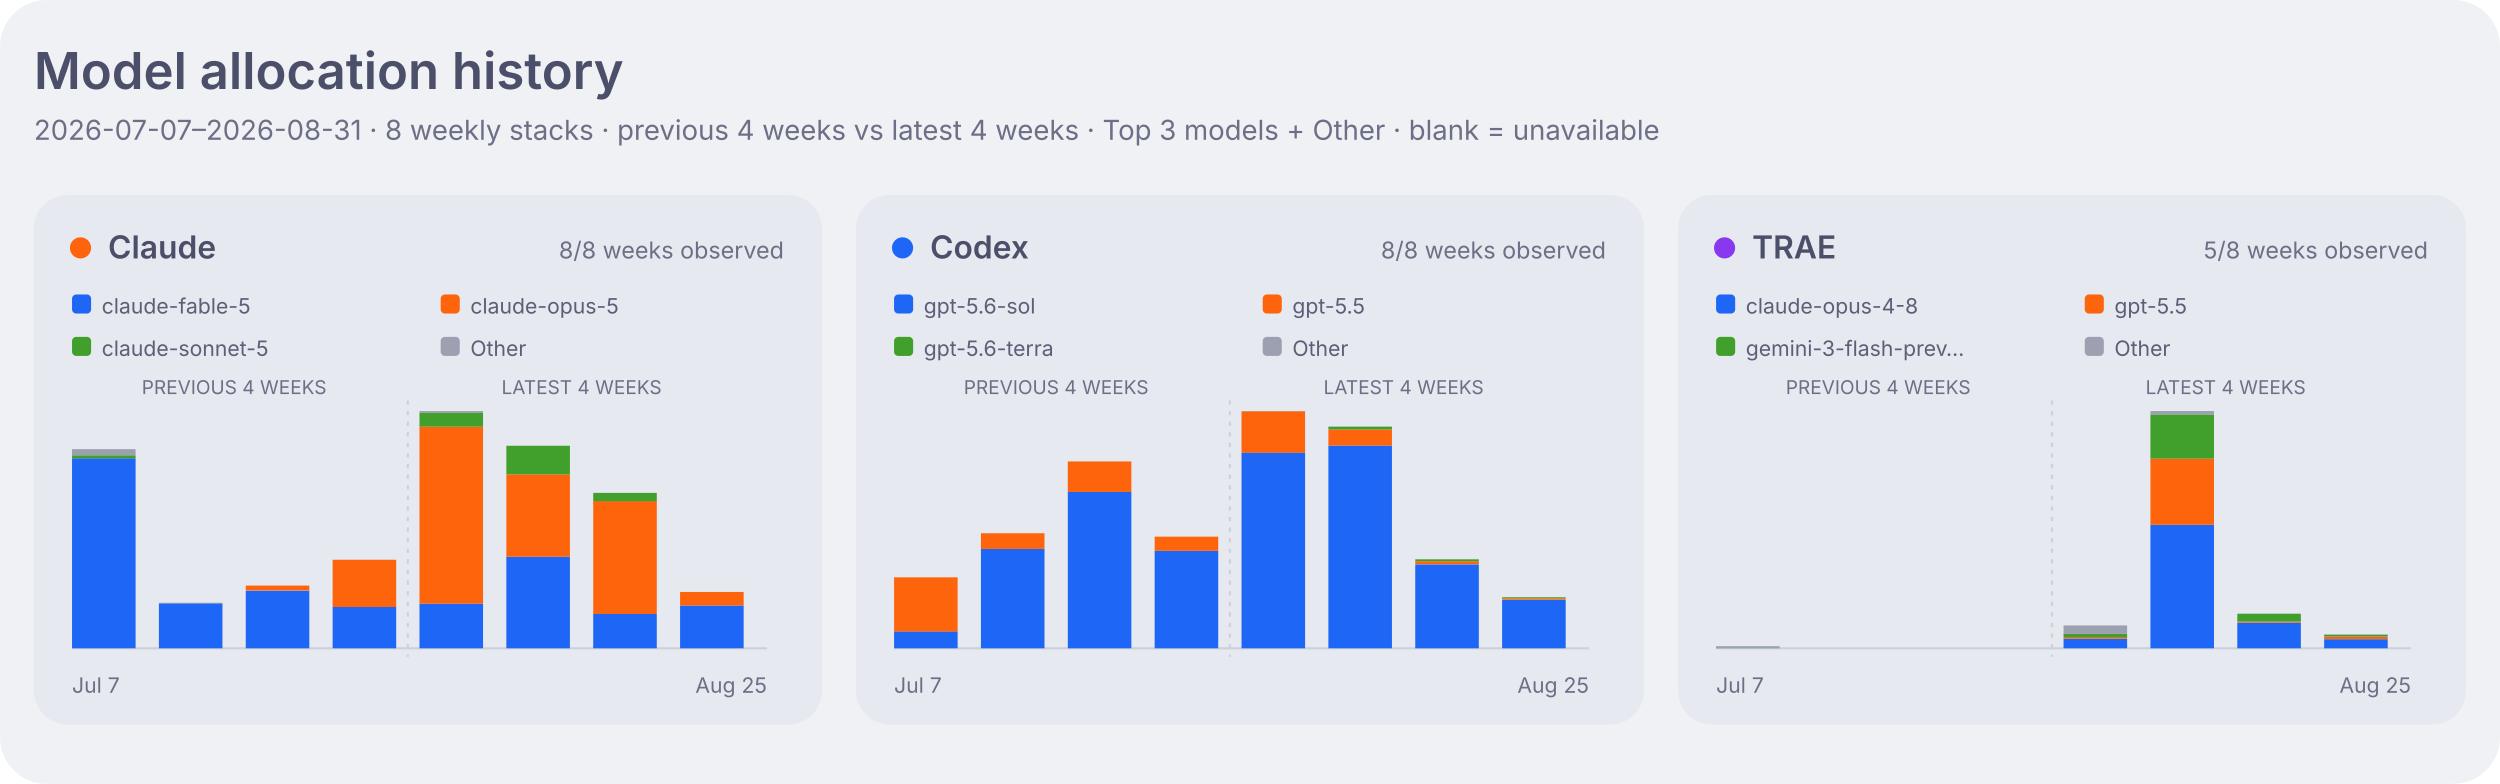
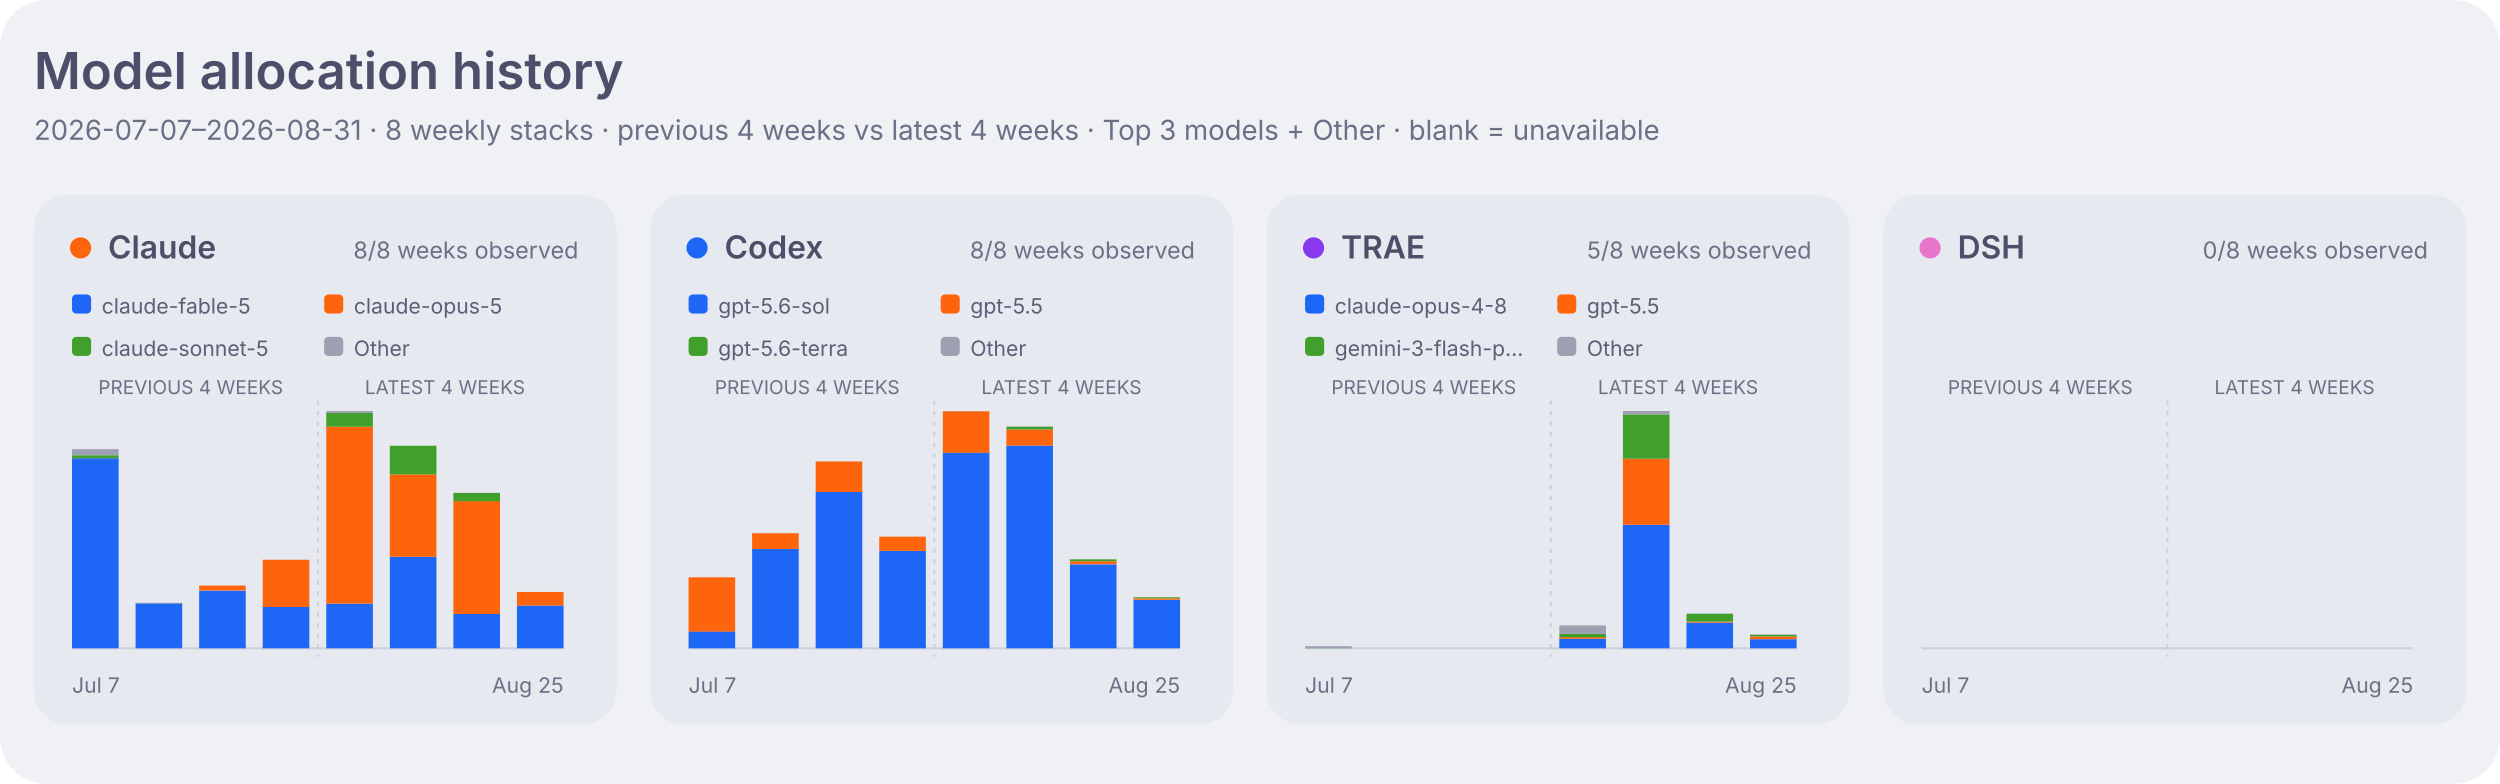
<svg xmlns="http://www.w3.org/2000/svg" width="1180" height="370" viewBox="0 0 1180 370" role="img" aria-labelledby="title desc">
  <style>
    .dashboard-background { fill: #eff1f5; }
    .dashboard-panel { fill: #e6e9ef; }
    .dashboard-primary { fill: #4c4f69; }
    .dashboard-secondary { fill: #5c5f77; }
    .dashboard-muted { fill: #6c6f85; }
    .dashboard-accent { fill: #179299; }
    .dashboard-border { stroke: #ccd0da; }
    .agent-claude { fill: #fe640b; }
    .agent-codex { fill: #1e66f5; }
    .agent-traex { fill: #8839ef; }
+     .agent-dsh { fill: #ea76cb; }
    .agent-legacy { fill: #6c6f85; }
    .series-0 { fill: #1e66f5; }
    .series-1 { fill: #fe640b; }
    .series-2 { fill: #40a02b; }
    .series-3 { fill: #8839ef; }
    .series-other { fill: #9ca0b0; }
    .signal-level-1 { fill: #179299; fill-opacity: 0.22; }
    .signal-level-2 { fill: #179299; fill-opacity: 0.45; }
    .signal-level-3 { fill: #179299; fill-opacity: 0.68; }
    .signal-level-4 { fill: #179299; }
    .component-input { fill: #40a02b; }
    .component-output { fill: #df8e1d; }
    .component-cache-write { fill: #179299; }
    .component-cache-read { fill: #7287fd; }
    .heatmap-level-0 { fill: #ccd0da; }
    .heatmap-level-1 { fill: #179299; fill-opacity: 0.25; }
    .heatmap-level-2 { fill: #179299; fill-opacity: 0.5; }
    .heatmap-level-3 { fill: #179299; fill-opacity: 0.75; }
    .heatmap-level-4 { fill: #179299; }
    @media (prefers-color-scheme: dark) {
      .dashboard-background { fill: #1e1e2e; }
      .dashboard-panel { fill: #181825; }
      .dashboard-primary { fill: #cdd6f4; }
      .dashboard-secondary { fill: #bac2de; }
      .dashboard-muted { fill: #a6adc8; }
      .dashboard-accent { fill: #94e2d5; }
      .dashboard-border { stroke: #313244; }
      .agent-claude { fill: #fab387; }
      .agent-codex { fill: #89b4fa; }
      .agent-traex { fill: #cba6f7; }
+       .agent-dsh { fill: #f5c2e7; }
      .agent-legacy { fill: #a6adc8; }
      .series-0 { fill: #89b4fa; }
      .series-1 { fill: #fab387; }
      .series-2 { fill: #a6e3a1; }
      .series-3 { fill: #cba6f7; }
      .series-other { fill: #7f849c; }
      .signal-level-1 { fill: #94e2d5; fill-opacity: 0.22; }
      .signal-level-2 { fill: #94e2d5; fill-opacity: 0.45; }
      .signal-level-3 { fill: #94e2d5; fill-opacity: 0.68; }
      .signal-level-4 { fill: #94e2d5; }
      .component-input { fill: #a6e3a1; }
      .component-output { fill: #f9e2af; }
      .component-cache-write { fill: #94e2d5; }
      .component-cache-read { fill: #b4befe; }
      .heatmap-level-0 { fill: #313244; }
      .heatmap-level-1 { fill: #94e2d5; fill-opacity: 0.25; }
      .heatmap-level-2 { fill: #94e2d5; fill-opacity: 0.5; }
      .heatmap-level-3 { fill: #94e2d5; fill-opacity: 0.75; }
      .heatmap-level-4 { fill: #94e2d5; }
    }
  </style>
  <rect class="dashboard-background" width="1180" height="370" rx="22" />
  <text class="dashboard-primary" x="16" y="42" font-family="-apple-system,BlinkMacSystemFont,Segoe UI,sans-serif" font-size="24" font-weight="600">Model allocation history</text>
  <text class="dashboard-muted" x="16" y="66" font-family="-apple-system,BlinkMacSystemFont,Segoe UI,sans-serif" font-size="13">2026-07-07–2026-08-31 · 8 weekly stacks · previous 4 weeks vs latest 4 weeks · Top 3 models + Other · blank = unavailable</text>
-   <rect class="dashboard-panel" x="16" y="92" width="372" height="250" rx="16" />
+   <rect class="dashboard-panel" x="16" y="92" width="275" height="250" rx="16" />
  <circle class="agent-claude" cx="38" cy="117" r="5" />
  <text class="dashboard-primary" x="51" y="122" font-family="-apple-system,BlinkMacSystemFont,Segoe UI,sans-serif" font-size="15" font-weight="600">Claude</text>
-   <text class="dashboard-muted" x="370" y="122" text-anchor="end" font-family="-apple-system,BlinkMacSystemFont,Segoe UI,sans-serif" font-size="11">8/8 weeks observed</text>
+   <text class="dashboard-muted" x="273" y="122" text-anchor="end" font-family="-apple-system,BlinkMacSystemFont,Segoe UI,sans-serif" font-size="11">8/8 weeks observed</text>
  <rect class="series-0" x="34" y="139" width="9" height="9" rx="2" />
  <text class="dashboard-secondary" x="48" y="148" font-family="-apple-system,BlinkMacSystemFont,Segoe UI,sans-serif" font-size="10">claude-fable-5</text>
-   <rect class="series-1" x="208" y="139" width="9" height="9" rx="2" />
-   <text class="dashboard-secondary" x="222" y="148" font-family="-apple-system,BlinkMacSystemFont,Segoe UI,sans-serif" font-size="10">claude-opus-5</text>
+   <rect class="series-1" x="153" y="139" width="9" height="9" rx="2" />
+   <text class="dashboard-secondary" x="167" y="148" font-family="-apple-system,BlinkMacSystemFont,Segoe UI,sans-serif" font-size="10">claude-opus-5</text>
  <rect class="series-2" x="34" y="159" width="9" height="9" rx="2" />
  <text class="dashboard-secondary" x="48" y="168" font-family="-apple-system,BlinkMacSystemFont,Segoe UI,sans-serif" font-size="10">claude-sonnet-5</text>
-   <rect class="series-other" x="208" y="159" width="9" height="9" rx="2" />
-   <text class="dashboard-secondary" x="222" y="168" font-family="-apple-system,BlinkMacSystemFont,Segoe UI,sans-serif" font-size="10">Other</text>
-   <text class="dashboard-muted" x="110.5" y="186" text-anchor="middle" font-family="-apple-system,BlinkMacSystemFont,Segoe UI,sans-serif" font-size="9">PREVIOUS 4 WEEKS</text>
-   <text class="dashboard-muted" x="274.5" y="186" text-anchor="middle" font-family="-apple-system,BlinkMacSystemFont,Segoe UI,sans-serif" font-size="9">LATEST 4 WEEKS</text>
-   <line class="dashboard-border" x1="34" y1="306" x2="362" y2="306" stroke-width="1" />
-   <line class="dashboard-border" x1="192.5" y1="189" x2="192.5" y2="310" stroke-width="1" stroke-dasharray="2 3" />
-   <rect class="series-0" x="34" y="216.3" width="30" height="89.7" data-agent="claude" data-model="claude-fable-5" data-week="2026-07-07">
-     </rect>
-   <rect class="series-2" x="34" y="214.9" width="30" height="1.4" data-agent="claude" data-model="claude-sonnet-5" data-week="2026-07-07">
-     </rect>
-   <rect class="series-other" x="34" y="212.0" width="30" height="2.8" data-agent="claude" data-model="other" data-week="2026-07-07">
-     </rect>
-   <rect class="series-0" x="75" y="284.8" width="30" height="21.2" data-agent="claude" data-model="claude-fable-5" data-week="2026-07-14">
-     </rect>
-   <rect class="series-2" x="75" y="284.7" width="30" height="0.1" data-agent="claude" data-model="claude-sonnet-5" data-week="2026-07-14">
-     </rect>
-   <rect class="series-other" x="75" y="284.5" width="30" height="0.2" data-agent="claude" data-model="other" data-week="2026-07-14">
-     </rect>
-   <rect class="series-0" x="116" y="278.8" width="30" height="27.2" data-agent="claude" data-model="claude-fable-5" data-week="2026-07-21">
-     </rect>
-   <rect class="series-1" x="116" y="276.4" width="30" height="2.3" data-agent="claude" data-model="claude-opus-5" data-week="2026-07-21">
-     </rect>
-   <rect class="series-2" x="116" y="276.4" width="30" height="0.0" data-agent="claude" data-model="claude-sonnet-5" data-week="2026-07-21">
-     </rect>
-   <rect class="series-0" x="157" y="286.5" width="30" height="19.5" data-agent="claude" data-model="claude-fable-5" data-week="2026-07-28">
-     </rect>
-   <rect class="series-1" x="157" y="264.2" width="30" height="22.3" data-agent="claude" data-model="claude-opus-5" data-week="2026-07-28">
-     </rect>
-   <rect class="series-2" x="157" y="264.2" width="30" height="0.0" data-agent="claude" data-model="claude-sonnet-5" data-week="2026-07-28">
-     </rect>
-   <rect class="series-0" x="198" y="284.9" width="30" height="21.1" data-agent="claude" data-model="claude-fable-5" data-week="2026-08-04">
-     </rect>
-   <rect class="series-1" x="198" y="201.4" width="30" height="83.5" data-agent="claude" data-model="claude-opus-5" data-week="2026-08-04">
-     </rect>
-   <rect class="series-2" x="198" y="194.9" width="30" height="6.5" data-agent="claude" data-model="claude-sonnet-5" data-week="2026-08-04">
-     </rect>
-   <rect class="series-other" x="198" y="194.0" width="30" height="0.9" data-agent="claude" data-model="other" data-week="2026-08-04">
-     </rect>
-   <rect class="series-0" x="239" y="262.8" width="30" height="43.2" data-agent="claude" data-model="claude-fable-5" data-week="2026-08-11">
-     </rect>
-   <rect class="series-1" x="239" y="223.9" width="30" height="38.9" data-agent="claude" data-model="claude-opus-5" data-week="2026-08-11">
-     </rect>
-   <rect class="series-2" x="239" y="210.4" width="30" height="13.5" data-agent="claude" data-model="claude-sonnet-5" data-week="2026-08-11">
-     </rect>
-   <rect class="series-other" x="239" y="210.4" width="30" height="0.0" data-agent="claude" data-model="other" data-week="2026-08-11">
-     </rect>
-   <rect class="series-0" x="280" y="289.8" width="30" height="16.2" data-agent="claude" data-model="claude-fable-5" data-week="2026-08-18">
-     </rect>
-   <rect class="series-1" x="280" y="236.5" width="30" height="53.3" data-agent="claude" data-model="claude-opus-5" data-week="2026-08-18">
-     </rect>
-   <rect class="series-2" x="280" y="232.7" width="30" height="3.9" data-agent="claude" data-model="claude-sonnet-5" data-week="2026-08-18">
-     </rect>
-   <rect class="series-other" x="280" y="232.6" width="30" height="0.1" data-agent="claude" data-model="other" data-week="2026-08-18">
-     </rect>
-   <rect class="series-0" x="321" y="285.8" width="30" height="20.2" data-agent="claude" data-model="claude-fable-5" data-week="2026-08-25">
-     </rect>
-   <rect class="series-1" x="321" y="279.4" width="30" height="6.4" data-agent="claude" data-model="claude-opus-5" data-week="2026-08-25">
+   <rect class="series-other" x="153" y="159" width="9" height="9" rx="2" />
+   <text class="dashboard-secondary" x="167" y="168" font-family="-apple-system,BlinkMacSystemFont,Segoe UI,sans-serif" font-size="10">Other</text>
+   <text class="dashboard-muted" x="90.0" y="186" text-anchor="middle" font-family="-apple-system,BlinkMacSystemFont,Segoe UI,sans-serif" font-size="9">PREVIOUS 4 WEEKS</text>
+   <text class="dashboard-muted" x="210.0" y="186" text-anchor="middle" font-family="-apple-system,BlinkMacSystemFont,Segoe UI,sans-serif" font-size="9">LATEST 4 WEEKS</text>
+   <line class="dashboard-border" x1="34" y1="306" x2="266" y2="306" stroke-width="1" />
+   <line class="dashboard-border" x1="150.0" y1="189" x2="150.0" y2="310" stroke-width="1" stroke-dasharray="2 3" />
+   <rect class="series-0" x="34" y="216.3" width="22" height="89.7" data-agent="claude" data-model="claude-fable-5" data-week="2026-07-07">
+     </rect>
+   <rect class="series-2" x="34" y="214.9" width="22" height="1.4" data-agent="claude" data-model="claude-sonnet-5" data-week="2026-07-07">
+     </rect>
+   <rect class="series-other" x="34" y="212.0" width="22" height="2.8" data-agent="claude" data-model="other" data-week="2026-07-07">
+     </rect>
+   <rect class="series-0" x="64" y="284.8" width="22" height="21.2" data-agent="claude" data-model="claude-fable-5" data-week="2026-07-14">
+     </rect>
+   <rect class="series-2" x="64" y="284.7" width="22" height="0.1" data-agent="claude" data-model="claude-sonnet-5" data-week="2026-07-14">
+     </rect>
+   <rect class="series-other" x="64" y="284.5" width="22" height="0.2" data-agent="claude" data-model="other" data-week="2026-07-14">
+     </rect>
+   <rect class="series-0" x="94" y="278.8" width="22" height="27.2" data-agent="claude" data-model="claude-fable-5" data-week="2026-07-21">
+     </rect>
+   <rect class="series-1" x="94" y="276.4" width="22" height="2.3" data-agent="claude" data-model="claude-opus-5" data-week="2026-07-21">
+     </rect>
+   <rect class="series-2" x="94" y="276.4" width="22" height="0.0" data-agent="claude" data-model="claude-sonnet-5" data-week="2026-07-21">
+     </rect>
+   <rect class="series-0" x="124" y="286.5" width="22" height="19.5" data-agent="claude" data-model="claude-fable-5" data-week="2026-07-28">
+     </rect>
+   <rect class="series-1" x="124" y="264.2" width="22" height="22.3" data-agent="claude" data-model="claude-opus-5" data-week="2026-07-28">
+     </rect>
+   <rect class="series-2" x="124" y="264.2" width="22" height="0.0" data-agent="claude" data-model="claude-sonnet-5" data-week="2026-07-28">
+     </rect>
+   <rect class="series-0" x="154" y="284.9" width="22" height="21.1" data-agent="claude" data-model="claude-fable-5" data-week="2026-08-04">
+     </rect>
+   <rect class="series-1" x="154" y="201.4" width="22" height="83.5" data-agent="claude" data-model="claude-opus-5" data-week="2026-08-04">
+     </rect>
+   <rect class="series-2" x="154" y="194.9" width="22" height="6.5" data-agent="claude" data-model="claude-sonnet-5" data-week="2026-08-04">
+     </rect>
+   <rect class="series-other" x="154" y="194.0" width="22" height="0.9" data-agent="claude" data-model="other" data-week="2026-08-04">
+     </rect>
+   <rect class="series-0" x="184" y="262.8" width="22" height="43.2" data-agent="claude" data-model="claude-fable-5" data-week="2026-08-11">
+     </rect>
+   <rect class="series-1" x="184" y="223.9" width="22" height="38.9" data-agent="claude" data-model="claude-opus-5" data-week="2026-08-11">
+     </rect>
+   <rect class="series-2" x="184" y="210.4" width="22" height="13.5" data-agent="claude" data-model="claude-sonnet-5" data-week="2026-08-11">
+     </rect>
+   <rect class="series-other" x="184" y="210.4" width="22" height="0.0" data-agent="claude" data-model="other" data-week="2026-08-11">
+     </rect>
+   <rect class="series-0" x="214" y="289.8" width="22" height="16.2" data-agent="claude" data-model="claude-fable-5" data-week="2026-08-18">
+     </rect>
+   <rect class="series-1" x="214" y="236.5" width="22" height="53.3" data-agent="claude" data-model="claude-opus-5" data-week="2026-08-18">
+     </rect>
+   <rect class="series-2" x="214" y="232.7" width="22" height="3.9" data-agent="claude" data-model="claude-sonnet-5" data-week="2026-08-18">
+     </rect>
+   <rect class="series-other" x="214" y="232.6" width="22" height="0.1" data-agent="claude" data-model="other" data-week="2026-08-18">
+     </rect>
+   <rect class="series-0" x="244" y="285.8" width="22" height="20.2" data-agent="claude" data-model="claude-fable-5" data-week="2026-08-25">
+     </rect>
+   <rect class="series-1" x="244" y="279.4" width="22" height="6.4" data-agent="claude" data-model="claude-opus-5" data-week="2026-08-25">
    </rect>
  <text class="dashboard-muted" x="34" y="327" font-family="-apple-system,BlinkMacSystemFont,Segoe UI,sans-serif" font-size="10">Jul 7</text>
-   <text class="dashboard-muted" x="362" y="327" text-anchor="end" font-family="-apple-system,BlinkMacSystemFont,Segoe UI,sans-serif" font-size="10">Aug 25</text>
-   <rect class="dashboard-panel" x="404" y="92" width="372" height="250" rx="16" />
-   <circle class="agent-codex" cx="426" cy="117" r="5" />
-   <text class="dashboard-primary" x="439" y="122" font-family="-apple-system,BlinkMacSystemFont,Segoe UI,sans-serif" font-size="15" font-weight="600">Codex</text>
-   <text class="dashboard-muted" x="758" y="122" text-anchor="end" font-family="-apple-system,BlinkMacSystemFont,Segoe UI,sans-serif" font-size="11">8/8 weeks observed</text>
-   <rect class="series-0" x="422" y="139" width="9" height="9" rx="2" />
-   <text class="dashboard-secondary" x="436" y="148" font-family="-apple-system,BlinkMacSystemFont,Segoe UI,sans-serif" font-size="10">gpt-5.6-sol</text>
-   <rect class="series-1" x="596" y="139" width="9" height="9" rx="2" />
-   <text class="dashboard-secondary" x="610" y="148" font-family="-apple-system,BlinkMacSystemFont,Segoe UI,sans-serif" font-size="10">gpt-5.5</text>
-   <rect class="series-2" x="422" y="159" width="9" height="9" rx="2" />
-   <text class="dashboard-secondary" x="436" y="168" font-family="-apple-system,BlinkMacSystemFont,Segoe UI,sans-serif" font-size="10">gpt-5.6-terra</text>
-   <rect class="series-other" x="596" y="159" width="9" height="9" rx="2" />
-   <text class="dashboard-secondary" x="610" y="168" font-family="-apple-system,BlinkMacSystemFont,Segoe UI,sans-serif" font-size="10">Other</text>
-   <text class="dashboard-muted" x="498.5" y="186" text-anchor="middle" font-family="-apple-system,BlinkMacSystemFont,Segoe UI,sans-serif" font-size="9">PREVIOUS 4 WEEKS</text>
-   <text class="dashboard-muted" x="662.5" y="186" text-anchor="middle" font-family="-apple-system,BlinkMacSystemFont,Segoe UI,sans-serif" font-size="9">LATEST 4 WEEKS</text>
-   <line class="dashboard-border" x1="422" y1="306" x2="750" y2="306" stroke-width="1" />
-   <line class="dashboard-border" x1="580.5" y1="189" x2="580.5" y2="310" stroke-width="1" stroke-dasharray="2 3" />
-   <rect class="series-0" x="422" y="298.0" width="30" height="8.0" data-agent="codex" data-model="gpt-5.6-sol" data-week="2026-07-07">
-     </rect>
-   <rect class="series-1" x="422" y="272.5" width="30" height="25.6" data-agent="codex" data-model="gpt-5.5" data-week="2026-07-07">
-     </rect>
-   <rect class="series-other" x="422" y="272.4" width="30" height="0.0" data-agent="codex" data-model="other" data-week="2026-07-07">
-     </rect>
-   <rect class="series-0" x="463" y="259.1" width="30" height="46.9" data-agent="codex" data-model="gpt-5.6-sol" data-week="2026-07-14">
-     </rect>
-   <rect class="series-1" x="463" y="251.7" width="30" height="7.4" data-agent="codex" data-model="gpt-5.5" data-week="2026-07-14">
-     </rect>
-   <rect class="series-0" x="504" y="232.2" width="30" height="73.8" data-agent="codex" data-model="gpt-5.6-sol" data-week="2026-07-21">
-     </rect>
-   <rect class="series-1" x="504" y="217.8" width="30" height="14.4" data-agent="codex" data-model="gpt-5.5" data-week="2026-07-21">
-     </rect>
-   <rect class="series-0" x="545" y="260.0" width="30" height="46.0" data-agent="codex" data-model="gpt-5.6-sol" data-week="2026-07-28">
-     </rect>
-   <rect class="series-1" x="545" y="253.3" width="30" height="6.7" data-agent="codex" data-model="gpt-5.5" data-week="2026-07-28">
-     </rect>
-   <rect class="series-0" x="586" y="213.6" width="30" height="92.4" data-agent="codex" data-model="gpt-5.6-sol" data-week="2026-08-04">
-     </rect>
-   <rect class="series-1" x="586" y="194.1" width="30" height="19.6" data-agent="codex" data-model="gpt-5.5" data-week="2026-08-04">
-     </rect>
-   <rect class="series-other" x="586" y="194.0" width="30" height="0.1" data-agent="codex" data-model="other" data-week="2026-08-04">
-     </rect>
-   <rect class="series-0" x="627" y="210.3" width="30" height="95.7" data-agent="codex" data-model="gpt-5.6-sol" data-week="2026-08-11">
-     </rect>
-   <rect class="series-1" x="627" y="202.7" width="30" height="7.6" data-agent="codex" data-model="gpt-5.5" data-week="2026-08-11">
-     </rect>
-   <rect class="series-2" x="627" y="201.4" width="30" height="1.3" data-agent="codex" data-model="gpt-5.6-terra" data-week="2026-08-11">
-     </rect>
-   <rect class="series-other" x="627" y="201.3" width="30" height="0.1" data-agent="codex" data-model="other" data-week="2026-08-11">
-     </rect>
-   <rect class="series-0" x="668" y="266.4" width="30" height="39.6" data-agent="codex" data-model="gpt-5.6-sol" data-week="2026-08-18">
-     </rect>
-   <rect class="series-1" x="668" y="264.9" width="30" height="1.4" data-agent="codex" data-model="gpt-5.5" data-week="2026-08-18">
-     </rect>
-   <rect class="series-2" x="668" y="264.0" width="30" height="0.9" data-agent="codex" data-model="gpt-5.6-terra" data-week="2026-08-18">
-     </rect>
-   <rect class="series-0" x="709" y="283.2" width="30" height="22.8" data-agent="codex" data-model="gpt-5.6-sol" data-week="2026-08-25">
-     </rect>
-   <rect class="series-1" x="709" y="282.4" width="30" height="0.7" data-agent="codex" data-model="gpt-5.5" data-week="2026-08-25">
-     </rect>
-   <rect class="series-2" x="709" y="281.9" width="30" height="0.5" data-agent="codex" data-model="gpt-5.6-terra" data-week="2026-08-25">
-     </rect>
-   <text class="dashboard-muted" x="422" y="327" font-family="-apple-system,BlinkMacSystemFont,Segoe UI,sans-serif" font-size="10">Jul 7</text>
-   <text class="dashboard-muted" x="750" y="327" text-anchor="end" font-family="-apple-system,BlinkMacSystemFont,Segoe UI,sans-serif" font-size="10">Aug 25</text>
-   <rect class="dashboard-panel" x="792" y="92" width="372" height="250" rx="16" />
-   <circle class="agent-traex" cx="814" cy="117" r="5" />
-   <text class="dashboard-primary" x="827" y="122" font-family="-apple-system,BlinkMacSystemFont,Segoe UI,sans-serif" font-size="15" font-weight="600">TRAE</text>
-   <text class="dashboard-muted" x="1146" y="122" text-anchor="end" font-family="-apple-system,BlinkMacSystemFont,Segoe UI,sans-serif" font-size="11">5/8 weeks observed</text>
-   <rect class="series-0" x="810" y="139" width="9" height="9" rx="2" />
-   <text class="dashboard-secondary" x="824" y="148" font-family="-apple-system,BlinkMacSystemFont,Segoe UI,sans-serif" font-size="10">claude-opus-4-8</text>
-   <rect class="series-1" x="984" y="139" width="9" height="9" rx="2" />
-   <text class="dashboard-secondary" x="998" y="148" font-family="-apple-system,BlinkMacSystemFont,Segoe UI,sans-serif" font-size="10">gpt-5.5</text>
-   <rect class="series-2" x="810" y="159" width="9" height="9" rx="2" />
-   <text class="dashboard-secondary" x="824" y="168" font-family="-apple-system,BlinkMacSystemFont,Segoe UI,sans-serif" font-size="10">gemini-3-flash-prev…</text>
-   <rect class="series-other" x="984" y="159" width="9" height="9" rx="2" />
-   <text class="dashboard-secondary" x="998" y="168" font-family="-apple-system,BlinkMacSystemFont,Segoe UI,sans-serif" font-size="10">Other</text>
-   <text class="dashboard-muted" x="886.5" y="186" text-anchor="middle" font-family="-apple-system,BlinkMacSystemFont,Segoe UI,sans-serif" font-size="9">PREVIOUS 4 WEEKS</text>
-   <text class="dashboard-muted" x="1050.5" y="186" text-anchor="middle" font-family="-apple-system,BlinkMacSystemFont,Segoe UI,sans-serif" font-size="9">LATEST 4 WEEKS</text>
-   <line class="dashboard-border" x1="810" y1="306" x2="1138" y2="306" stroke-width="1" />
-   <line class="dashboard-border" x1="968.5" y1="189" x2="968.5" y2="310" stroke-width="1" stroke-dasharray="2 3" />
-   <rect class="series-2" x="810" y="305.9" width="30" height="0.1" data-agent="traex" data-model="gemini-3-flash-preview" data-week="2026-07-07">
-     </rect>
-   <rect class="series-other" x="810" y="305.0" width="30" height="0.9" data-agent="traex" data-model="other" data-week="2026-07-07">
-     </rect>
-   <rect class="series-0" x="974" y="301.5" width="30" height="4.5" data-agent="traex" data-model="claude-opus-4-8" data-week="2026-08-04">
-     </rect>
-   <rect class="series-1" x="974" y="300.7" width="30" height="0.8" data-agent="traex" data-model="gpt-5.5" data-week="2026-08-04">
-     </rect>
-   <rect class="series-2" x="974" y="299.2" width="30" height="1.6" data-agent="traex" data-model="gemini-3-flash-preview" data-week="2026-08-04">
-     </rect>
-   <rect class="series-other" x="974" y="295.2" width="30" height="4.0" data-agent="traex" data-model="other" data-week="2026-08-04">
-     </rect>
-   <rect class="series-0" x="1015" y="247.7" width="30" height="58.3" data-agent="traex" data-model="claude-opus-4-8" data-week="2026-08-11">
-     </rect>
-   <rect class="series-1" x="1015" y="216.5" width="30" height="31.2" data-agent="traex" data-model="gpt-5.5" data-week="2026-08-11">
-     </rect>
-   <rect class="series-2" x="1015" y="195.6" width="30" height="20.9" data-agent="traex" data-model="gemini-3-flash-preview" data-week="2026-08-11">
-     </rect>
-   <rect class="series-other" x="1015" y="194.0" width="30" height="1.6" data-agent="traex" data-model="other" data-week="2026-08-11">
-     </rect>
-   <rect class="series-0" x="1056" y="293.9" width="30" height="12.1" data-agent="traex" data-model="claude-opus-4-8" data-week="2026-08-18">
-     </rect>
-   <rect class="series-1" x="1056" y="293.4" width="30" height="0.5" data-agent="traex" data-model="gpt-5.5" data-week="2026-08-18">
-     </rect>
-   <rect class="series-2" x="1056" y="289.7" width="30" height="3.7" data-agent="traex" data-model="gemini-3-flash-preview" data-week="2026-08-18">
-     </rect>
-   <rect class="series-other" x="1056" y="289.6" width="30" height="0.1" data-agent="traex" data-model="other" data-week="2026-08-18">
-     </rect>
-   <rect class="series-0" x="1097" y="301.7" width="30" height="4.3" data-agent="traex" data-model="claude-opus-4-8" data-week="2026-08-25">
-     </rect>
-   <rect class="series-1" x="1097" y="300.4" width="30" height="1.3" data-agent="traex" data-model="gpt-5.5" data-week="2026-08-25">
-     </rect>
-   <rect class="series-2" x="1097" y="299.6" width="30" height="0.8" data-agent="traex" data-model="gemini-3-flash-preview" data-week="2026-08-25">
-     </rect>
-   <rect class="series-other" x="1097" y="299.4" width="30" height="0.2" data-agent="traex" data-model="other" data-week="2026-08-25">
-     </rect>
-   <text class="dashboard-muted" x="810" y="327" font-family="-apple-system,BlinkMacSystemFont,Segoe UI,sans-serif" font-size="10">Jul 7</text>
-   <text class="dashboard-muted" x="1138" y="327" text-anchor="end" font-family="-apple-system,BlinkMacSystemFont,Segoe UI,sans-serif" font-size="10">Aug 25</text>
+   <text class="dashboard-muted" x="266" y="327" text-anchor="end" font-family="-apple-system,BlinkMacSystemFont,Segoe UI,sans-serif" font-size="10">Aug 25</text>
+   <rect class="dashboard-panel" x="307" y="92" width="275" height="250" rx="16" />
+   <circle class="agent-codex" cx="329" cy="117" r="5" />
+   <text class="dashboard-primary" x="342" y="122" font-family="-apple-system,BlinkMacSystemFont,Segoe UI,sans-serif" font-size="15" font-weight="600">Codex</text>
+   <text class="dashboard-muted" x="564" y="122" text-anchor="end" font-family="-apple-system,BlinkMacSystemFont,Segoe UI,sans-serif" font-size="11">8/8 weeks observed</text>
+   <rect class="series-0" x="325" y="139" width="9" height="9" rx="2" />
+   <text class="dashboard-secondary" x="339" y="148" font-family="-apple-system,BlinkMacSystemFont,Segoe UI,sans-serif" font-size="10">gpt-5.6-sol</text>
+   <rect class="series-1" x="444" y="139" width="9" height="9" rx="2" />
+   <text class="dashboard-secondary" x="458" y="148" font-family="-apple-system,BlinkMacSystemFont,Segoe UI,sans-serif" font-size="10">gpt-5.5</text>
+   <rect class="series-2" x="325" y="159" width="9" height="9" rx="2" />
+   <text class="dashboard-secondary" x="339" y="168" font-family="-apple-system,BlinkMacSystemFont,Segoe UI,sans-serif" font-size="10">gpt-5.6-terra</text>
+   <rect class="series-other" x="444" y="159" width="9" height="9" rx="2" />
+   <text class="dashboard-secondary" x="458" y="168" font-family="-apple-system,BlinkMacSystemFont,Segoe UI,sans-serif" font-size="10">Other</text>
+   <text class="dashboard-muted" x="381.0" y="186" text-anchor="middle" font-family="-apple-system,BlinkMacSystemFont,Segoe UI,sans-serif" font-size="9">PREVIOUS 4 WEEKS</text>
+   <text class="dashboard-muted" x="501.0" y="186" text-anchor="middle" font-family="-apple-system,BlinkMacSystemFont,Segoe UI,sans-serif" font-size="9">LATEST 4 WEEKS</text>
+   <line class="dashboard-border" x1="325" y1="306" x2="557" y2="306" stroke-width="1" />
+   <line class="dashboard-border" x1="441.0" y1="189" x2="441.0" y2="310" stroke-width="1" stroke-dasharray="2 3" />
+   <rect class="series-0" x="325" y="298.0" width="22" height="8.0" data-agent="codex" data-model="gpt-5.6-sol" data-week="2026-07-07">
+     </rect>
+   <rect class="series-1" x="325" y="272.5" width="22" height="25.6" data-agent="codex" data-model="gpt-5.5" data-week="2026-07-07">
+     </rect>
+   <rect class="series-other" x="325" y="272.4" width="22" height="0.0" data-agent="codex" data-model="other" data-week="2026-07-07">
+     </rect>
+   <rect class="series-0" x="355" y="259.1" width="22" height="46.9" data-agent="codex" data-model="gpt-5.6-sol" data-week="2026-07-14">
+     </rect>
+   <rect class="series-1" x="355" y="251.7" width="22" height="7.4" data-agent="codex" data-model="gpt-5.5" data-week="2026-07-14">
+     </rect>
+   <rect class="series-0" x="385" y="232.2" width="22" height="73.8" data-agent="codex" data-model="gpt-5.6-sol" data-week="2026-07-21">
+     </rect>
+   <rect class="series-1" x="385" y="217.8" width="22" height="14.4" data-agent="codex" data-model="gpt-5.5" data-week="2026-07-21">
+     </rect>
+   <rect class="series-0" x="415" y="260.0" width="22" height="46.0" data-agent="codex" data-model="gpt-5.6-sol" data-week="2026-07-28">
+     </rect>
+   <rect class="series-1" x="415" y="253.3" width="22" height="6.7" data-agent="codex" data-model="gpt-5.5" data-week="2026-07-28">
+     </rect>
+   <rect class="series-0" x="445" y="213.6" width="22" height="92.4" data-agent="codex" data-model="gpt-5.6-sol" data-week="2026-08-04">
+     </rect>
+   <rect class="series-1" x="445" y="194.1" width="22" height="19.6" data-agent="codex" data-model="gpt-5.5" data-week="2026-08-04">
+     </rect>
+   <rect class="series-other" x="445" y="194.0" width="22" height="0.1" data-agent="codex" data-model="other" data-week="2026-08-04">
+     </rect>
+   <rect class="series-0" x="475" y="210.3" width="22" height="95.7" data-agent="codex" data-model="gpt-5.6-sol" data-week="2026-08-11">
+     </rect>
+   <rect class="series-1" x="475" y="202.7" width="22" height="7.6" data-agent="codex" data-model="gpt-5.5" data-week="2026-08-11">
+     </rect>
+   <rect class="series-2" x="475" y="201.4" width="22" height="1.3" data-agent="codex" data-model="gpt-5.6-terra" data-week="2026-08-11">
+     </rect>
+   <rect class="series-other" x="475" y="201.3" width="22" height="0.1" data-agent="codex" data-model="other" data-week="2026-08-11">
+     </rect>
+   <rect class="series-0" x="505" y="266.4" width="22" height="39.6" data-agent="codex" data-model="gpt-5.6-sol" data-week="2026-08-18">
+     </rect>
+   <rect class="series-1" x="505" y="264.9" width="22" height="1.4" data-agent="codex" data-model="gpt-5.5" data-week="2026-08-18">
+     </rect>
+   <rect class="series-2" x="505" y="264.0" width="22" height="0.9" data-agent="codex" data-model="gpt-5.6-terra" data-week="2026-08-18">
+     </rect>
+   <rect class="series-0" x="535" y="283.2" width="22" height="22.8" data-agent="codex" data-model="gpt-5.6-sol" data-week="2026-08-25">
+     </rect>
+   <rect class="series-1" x="535" y="282.4" width="22" height="0.7" data-agent="codex" data-model="gpt-5.5" data-week="2026-08-25">
+     </rect>
+   <rect class="series-2" x="535" y="281.9" width="22" height="0.5" data-agent="codex" data-model="gpt-5.6-terra" data-week="2026-08-25">
+     </rect>
+   <text class="dashboard-muted" x="325" y="327" font-family="-apple-system,BlinkMacSystemFont,Segoe UI,sans-serif" font-size="10">Jul 7</text>
+   <text class="dashboard-muted" x="557" y="327" text-anchor="end" font-family="-apple-system,BlinkMacSystemFont,Segoe UI,sans-serif" font-size="10">Aug 25</text>
+   <rect class="dashboard-panel" x="598" y="92" width="275" height="250" rx="16" />
+   <circle class="agent-traex" cx="620" cy="117" r="5" />
+   <text class="dashboard-primary" x="633" y="122" font-family="-apple-system,BlinkMacSystemFont,Segoe UI,sans-serif" font-size="15" font-weight="600">TRAE</text>
+   <text class="dashboard-muted" x="855" y="122" text-anchor="end" font-family="-apple-system,BlinkMacSystemFont,Segoe UI,sans-serif" font-size="11">5/8 weeks observed</text>
+   <rect class="series-0" x="616" y="139" width="9" height="9" rx="2" />
+   <text class="dashboard-secondary" x="630" y="148" font-family="-apple-system,BlinkMacSystemFont,Segoe UI,sans-serif" font-size="10">claude-opus-4-8</text>
+   <rect class="series-1" x="735" y="139" width="9" height="9" rx="2" />
+   <text class="dashboard-secondary" x="749" y="148" font-family="-apple-system,BlinkMacSystemFont,Segoe UI,sans-serif" font-size="10">gpt-5.5</text>
+   <rect class="series-2" x="616" y="159" width="9" height="9" rx="2" />
+   <text class="dashboard-secondary" x="630" y="168" font-family="-apple-system,BlinkMacSystemFont,Segoe UI,sans-serif" font-size="10">gemini-3-flash-p…</text>
+   <rect class="series-other" x="735" y="159" width="9" height="9" rx="2" />
+   <text class="dashboard-secondary" x="749" y="168" font-family="-apple-system,BlinkMacSystemFont,Segoe UI,sans-serif" font-size="10">Other</text>
+   <text class="dashboard-muted" x="672.0" y="186" text-anchor="middle" font-family="-apple-system,BlinkMacSystemFont,Segoe UI,sans-serif" font-size="9">PREVIOUS 4 WEEKS</text>
+   <text class="dashboard-muted" x="792.0" y="186" text-anchor="middle" font-family="-apple-system,BlinkMacSystemFont,Segoe UI,sans-serif" font-size="9">LATEST 4 WEEKS</text>
+   <line class="dashboard-border" x1="616" y1="306" x2="848" y2="306" stroke-width="1" />
+   <line class="dashboard-border" x1="732.0" y1="189" x2="732.0" y2="310" stroke-width="1" stroke-dasharray="2 3" />
+   <rect class="series-2" x="616" y="305.9" width="22" height="0.1" data-agent="traex" data-model="gemini-3-flash-preview" data-week="2026-07-07">
+     </rect>
+   <rect class="series-other" x="616" y="305.0" width="22" height="0.9" data-agent="traex" data-model="other" data-week="2026-07-07">
+     </rect>
+   <rect class="series-0" x="736" y="301.5" width="22" height="4.5" data-agent="traex" data-model="claude-opus-4-8" data-week="2026-08-04">
+     </rect>
+   <rect class="series-1" x="736" y="300.7" width="22" height="0.8" data-agent="traex" data-model="gpt-5.5" data-week="2026-08-04">
+     </rect>
+   <rect class="series-2" x="736" y="299.2" width="22" height="1.6" data-agent="traex" data-model="gemini-3-flash-preview" data-week="2026-08-04">
+     </rect>
+   <rect class="series-other" x="736" y="295.2" width="22" height="4.0" data-agent="traex" data-model="other" data-week="2026-08-04">
+     </rect>
+   <rect class="series-0" x="766" y="247.7" width="22" height="58.3" data-agent="traex" data-model="claude-opus-4-8" data-week="2026-08-11">
+     </rect>
+   <rect class="series-1" x="766" y="216.5" width="22" height="31.2" data-agent="traex" data-model="gpt-5.5" data-week="2026-08-11">
+     </rect>
+   <rect class="series-2" x="766" y="195.6" width="22" height="20.9" data-agent="traex" data-model="gemini-3-flash-preview" data-week="2026-08-11">
+     </rect>
+   <rect class="series-other" x="766" y="194.0" width="22" height="1.6" data-agent="traex" data-model="other" data-week="2026-08-11">
+     </rect>
+   <rect class="series-0" x="796" y="293.9" width="22" height="12.1" data-agent="traex" data-model="claude-opus-4-8" data-week="2026-08-18">
+     </rect>
+   <rect class="series-1" x="796" y="293.4" width="22" height="0.5" data-agent="traex" data-model="gpt-5.5" data-week="2026-08-18">
+     </rect>
+   <rect class="series-2" x="796" y="289.7" width="22" height="3.7" data-agent="traex" data-model="gemini-3-flash-preview" data-week="2026-08-18">
+     </rect>
+   <rect class="series-other" x="796" y="289.6" width="22" height="0.1" data-agent="traex" data-model="other" data-week="2026-08-18">
+     </rect>
+   <rect class="series-0" x="826" y="301.7" width="22" height="4.3" data-agent="traex" data-model="claude-opus-4-8" data-week="2026-08-25">
+     </rect>
+   <rect class="series-1" x="826" y="300.4" width="22" height="1.3" data-agent="traex" data-model="gpt-5.5" data-week="2026-08-25">
+     </rect>
+   <rect class="series-2" x="826" y="299.6" width="22" height="0.8" data-agent="traex" data-model="gemini-3-flash-preview" data-week="2026-08-25">
+     </rect>
+   <rect class="series-other" x="826" y="299.4" width="22" height="0.2" data-agent="traex" data-model="other" data-week="2026-08-25">
+     </rect>
+   <text class="dashboard-muted" x="616" y="327" font-family="-apple-system,BlinkMacSystemFont,Segoe UI,sans-serif" font-size="10">Jul 7</text>
+   <text class="dashboard-muted" x="848" y="327" text-anchor="end" font-family="-apple-system,BlinkMacSystemFont,Segoe UI,sans-serif" font-size="10">Aug 25</text>
+   <rect class="dashboard-panel" x="889" y="92" width="275" height="250" rx="16" />
+   <circle class="agent-dsh" cx="911" cy="117" r="5" />
+   <text class="dashboard-primary" x="924" y="122" font-family="-apple-system,BlinkMacSystemFont,Segoe UI,sans-serif" font-size="15" font-weight="600">DSH</text>
+   <text class="dashboard-muted" x="1146" y="122" text-anchor="end" font-family="-apple-system,BlinkMacSystemFont,Segoe UI,sans-serif" font-size="11">0/8 weeks observed</text>
+   <text class="dashboard-muted" x="963.0" y="186" text-anchor="middle" font-family="-apple-system,BlinkMacSystemFont,Segoe UI,sans-serif" font-size="9">PREVIOUS 4 WEEKS</text>
+   <text class="dashboard-muted" x="1083.0" y="186" text-anchor="middle" font-family="-apple-system,BlinkMacSystemFont,Segoe UI,sans-serif" font-size="9">LATEST 4 WEEKS</text>
+   <line class="dashboard-border" x1="907" y1="306" x2="1139" y2="306" stroke-width="1" />
+   <line class="dashboard-border" x1="1023.0" y1="189" x2="1023.0" y2="310" stroke-width="1" stroke-dasharray="2 3" />
+   <text class="dashboard-muted" x="907" y="327" font-family="-apple-system,BlinkMacSystemFont,Segoe UI,sans-serif" font-size="10">Jul 7</text>
+   <text class="dashboard-muted" x="1139" y="327" text-anchor="end" font-family="-apple-system,BlinkMacSystemFont,Segoe UI,sans-serif" font-size="10">Aug 25</text>
</svg>
